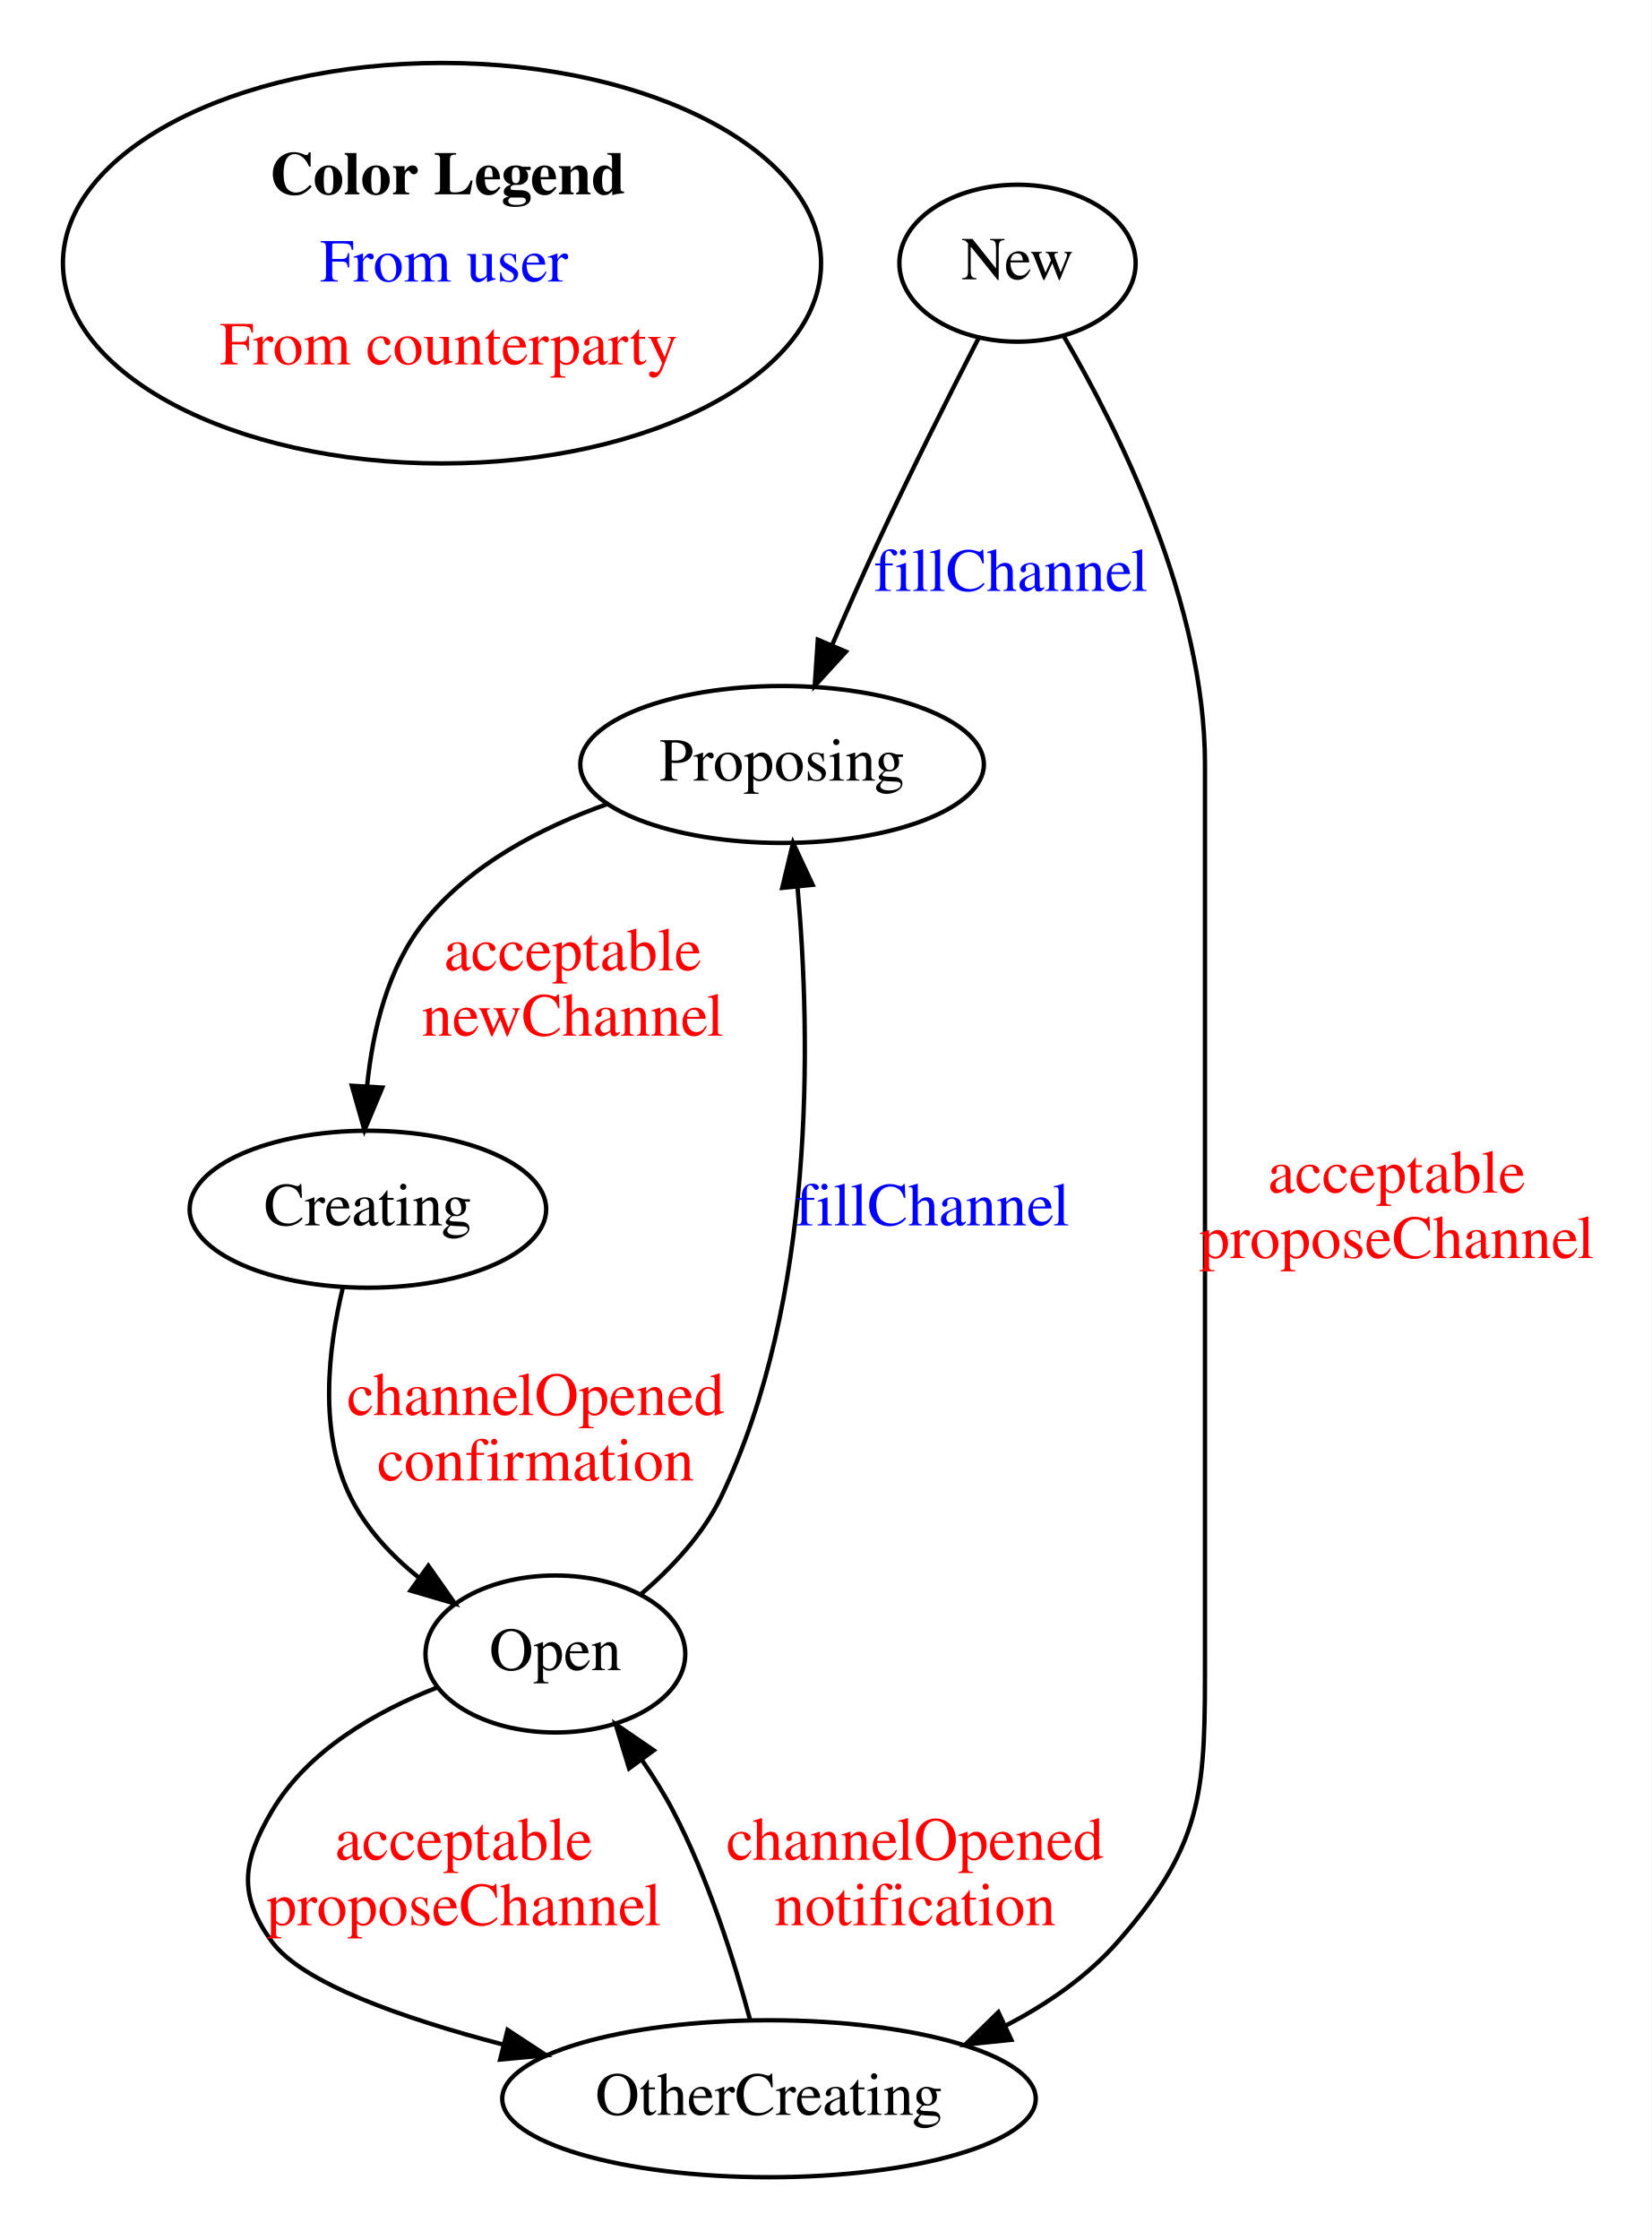
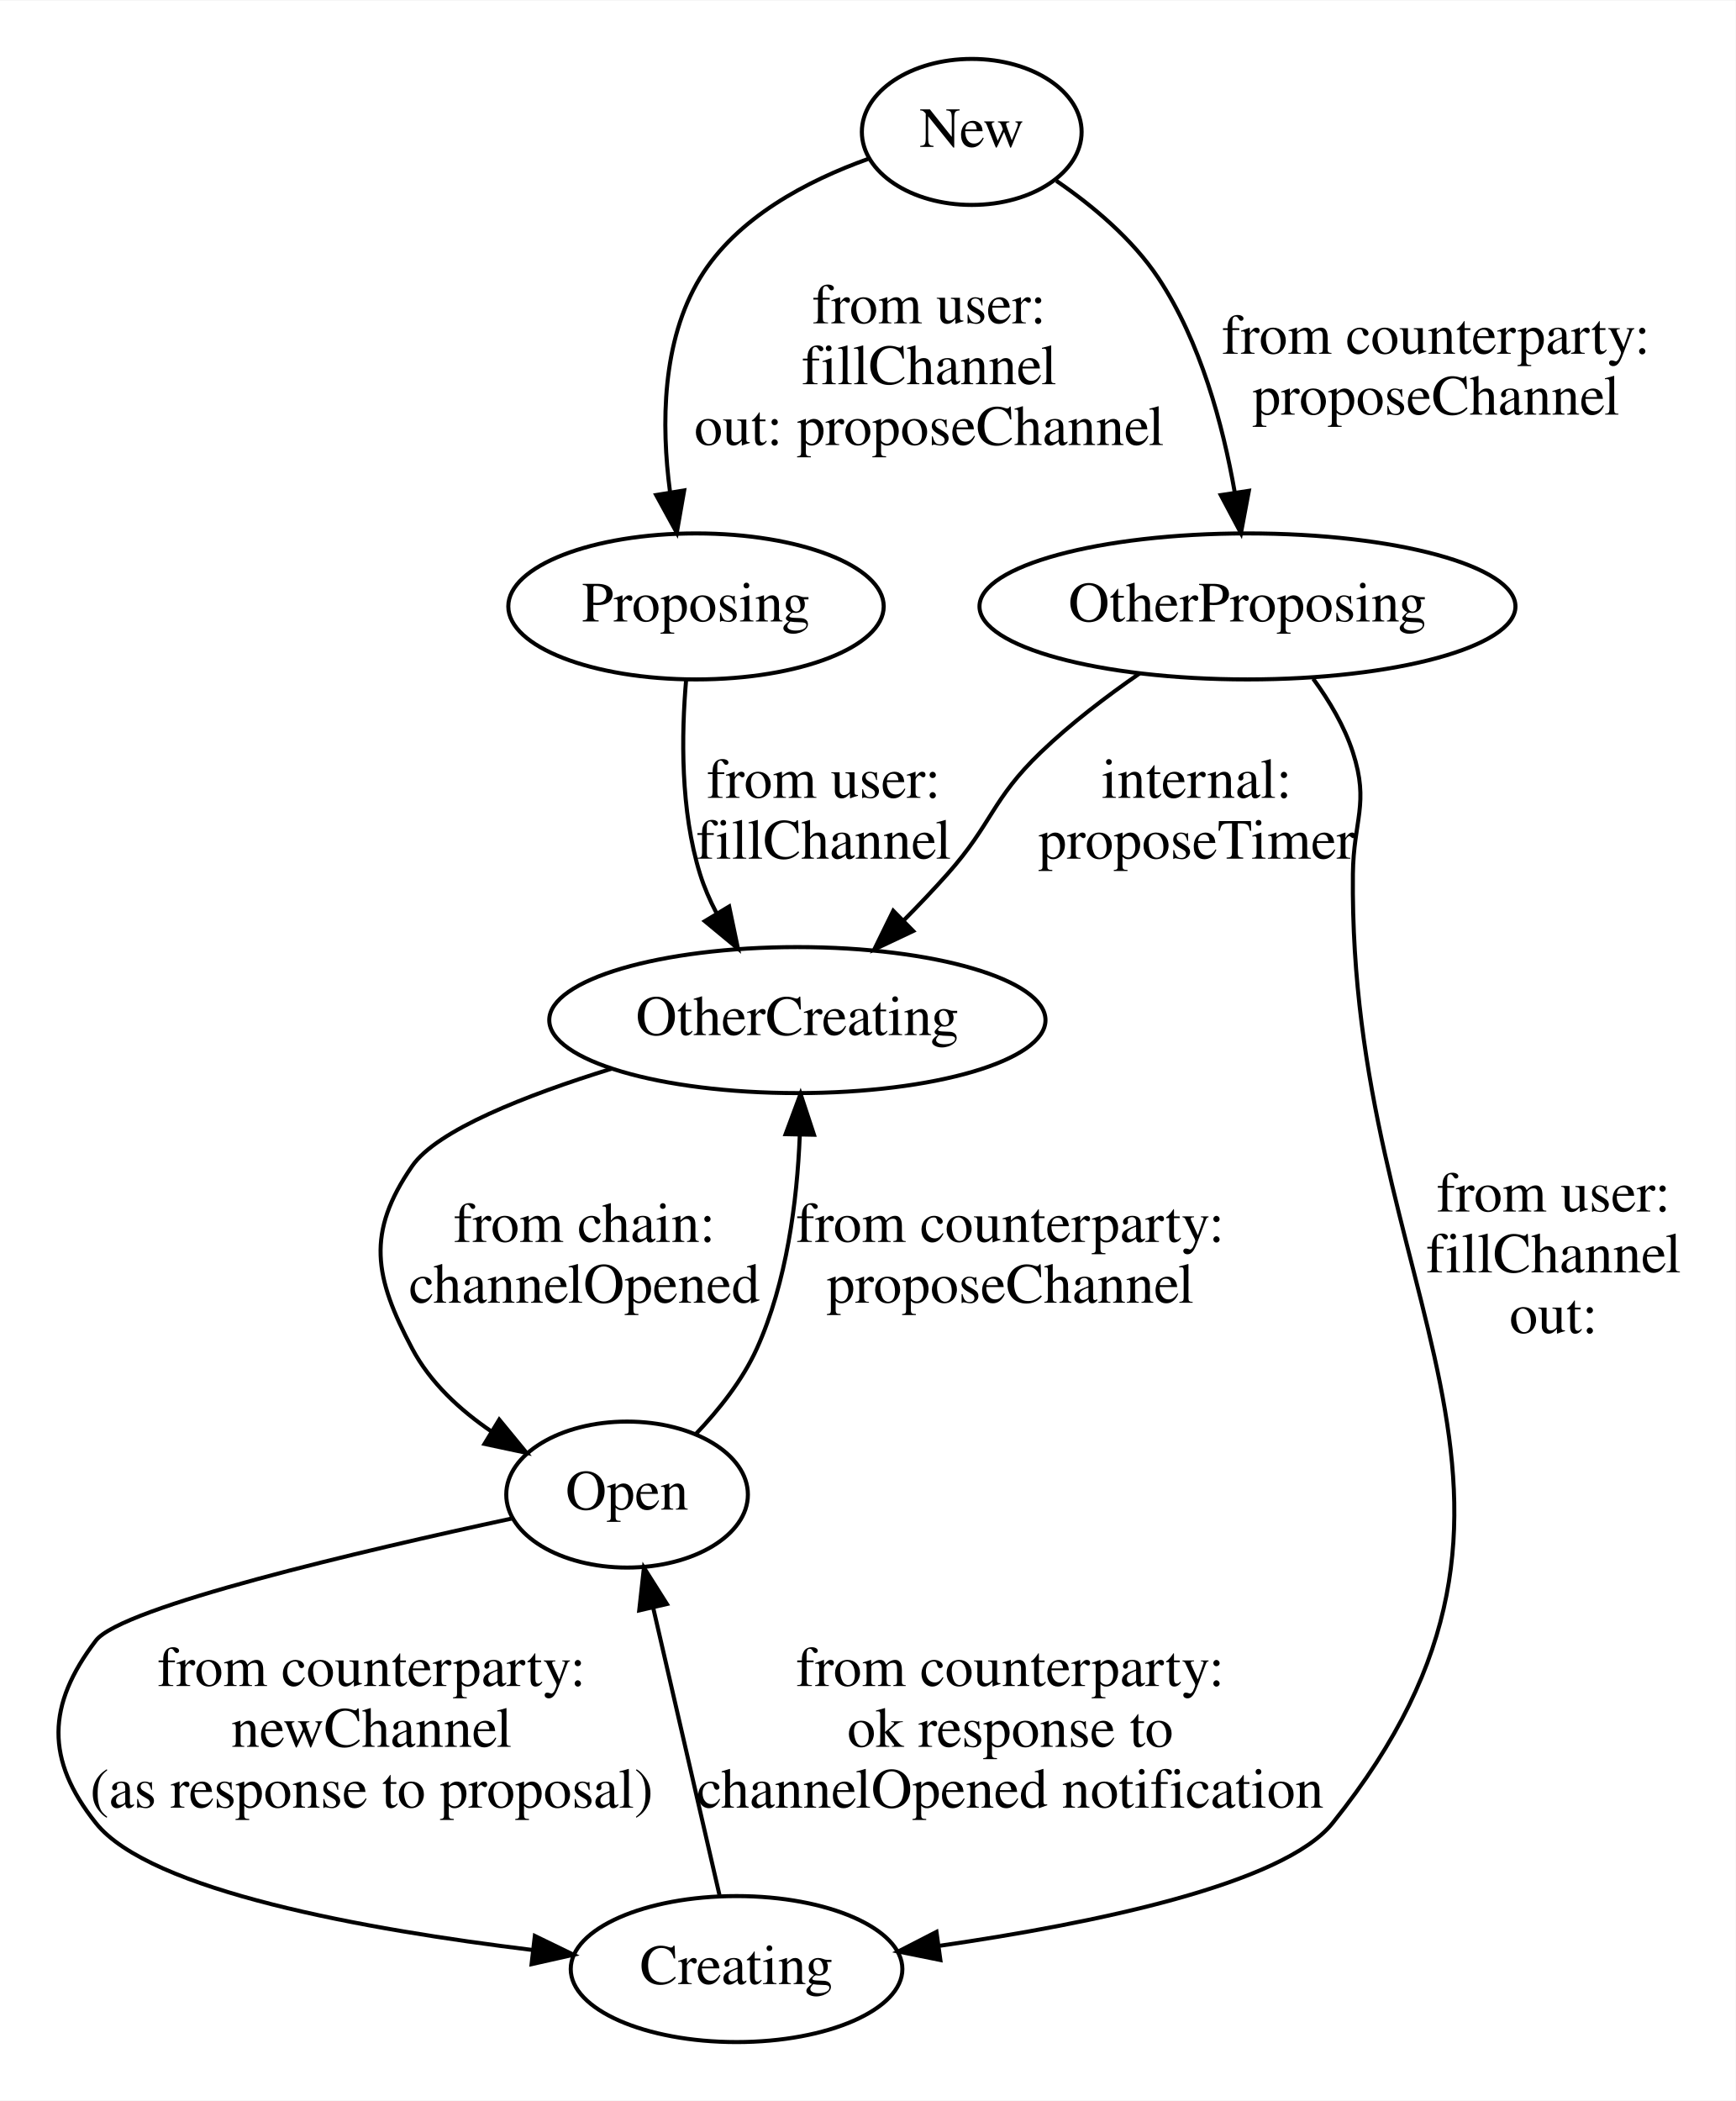
- <svg xmlns="http://www.w3.org/2000/svg" width="379pt" height="514pt" viewBox="0.00 0.00 378.77 513.72">
-   <g id="graph0" class="graph" transform="scale(1 1) rotate(0) translate(14.4 499.3239)">
-     <polygon fill="#ffffff" stroke="transparent" points="-14.4,14.4 -14.4,-499.324 364.374,-499.324 364.374,14.4 -14.4,14.4" />
+ <svg xmlns="http://www.w3.org/2000/svg" width="428pt" height="518pt" viewBox="0.00 0.00 428.05 517.80">
+   <g id="graph0" class="graph" transform="scale(1 1) rotate(0) translate(14.4 503.4)">
+     <polygon fill="#ffffff" stroke="transparent" points="-14.4,14.4 -14.4,-503.4 413.646,-503.4 413.646,14.4 -14.4,14.4" />
    <g id="node1" class="node">
-       <ellipse fill="none" stroke="#000000" cx="86.974" cy="-438.962" rx="86.948" ry="45.924" />
-       <text text-anchor="start" x="47.474" y="-454.762" font-family="Times,serif" font-weight="bold" font-size="14.00" fill="#000000">Color Legend</text>
-       <text text-anchor="start" x="58.974" y="-434.762" font-family="Times,serif" font-size="14.00" fill="#0000ff">From user</text>
-       <text text-anchor="start" x="35.974" y="-415.762" font-family="Times,serif" font-size="14.00" fill="#ff0000">From counterparty</text>
+       <ellipse fill="none" stroke="#000000" cx="225.246" cy="-471" rx="27.097" ry="18" />
+       <text text-anchor="middle" x="225.246" y="-467.3" font-family="Times,serif" font-size="14.00" fill="#000000">New</text>
    </g>
    <g id="node2" class="node">
-       <ellipse fill="none" stroke="#000000" cx="218.974" cy="-438.962" rx="27.097" ry="18" />
-       <text text-anchor="middle" x="218.974" y="-435.262" font-family="Times,serif" font-size="14.00" fill="#000000">New</text>
+       <ellipse fill="none" stroke="#000000" cx="157.246" cy="-354" rx="46.292" ry="18" />
+       <text text-anchor="middle" x="157.246" y="-350.3" font-family="Times,serif" font-size="14.00" fill="#000000">Proposing</text>
+     </g>
+     <g id="edge1" class="edge">
+       <path fill="none" stroke="#000000" d="M199.676,-464.334C184.813,-459.01 167.282,-449.905 158.246,-435 148.795,-419.413 148.658,-398.847 150.826,-382.338" />
+       <polygon fill="#000000" stroke="#000000" points="154.329,-382.606 152.508,-372.169 147.423,-381.464 154.329,-382.606" />
+       <text text-anchor="middle" x="214.746" y="-423.8" font-family="Times,serif" font-size="14.00" fill="#000000">from user:</text>
+       <text text-anchor="middle" x="214.746" y="-408.8" font-family="Times,serif" font-size="14.00" fill="#000000">fillChannel</text>
+       <text text-anchor="middle" x="214.746" y="-393.8" font-family="Times,serif" font-size="14.00" fill="#000000">out: proposeChannel</text>
    </g>
    <g id="node3" class="node">
-       <ellipse fill="none" stroke="#000000" cx="164.974" cy="-324" rx="46.292" ry="18" />
-       <text text-anchor="middle" x="164.974" y="-320.3" font-family="Times,serif" font-size="14.00" fill="#000000">Proposing</text>
+       <ellipse fill="none" stroke="#000000" cx="293.246" cy="-354" rx="66.089" ry="18" />
+       <text text-anchor="middle" x="293.246" y="-350.3" font-family="Times,serif" font-size="14.00" fill="#000000">OtherProposing</text>
    </g>
-     <g id="edge1" class="edge">
-       <path fill="none" stroke="#000000" d="M210.014,-421.717C203.446,-408.917 194.413,-390.985 186.974,-375 183.427,-367.378 179.744,-359.032 176.429,-351.339" />
-       <polygon fill="#000000" stroke="#000000" points="179.609,-349.873 172.466,-342.048 173.171,-352.62 179.609,-349.873" />
-       <text text-anchor="middle" x="217.474" y="-363.8" font-family="Times,serif" font-size="14.00" fill="#0000ff">fillChannel</text>
+     <g id="edge2" class="edge">
+       <path fill="none" stroke="#000000" d="M246.103,-458.949C255.031,-452.825 264.852,-444.632 271.246,-435 281.69,-419.264 287.198,-398.7 290.091,-382.229" />
+       <polygon fill="#000000" stroke="#000000" points="293.59,-382.503 291.64,-372.089 286.67,-381.446 293.59,-382.503" />
+       <text text-anchor="middle" x="339.746" y="-416.3" font-family="Times,serif" font-size="14.00" fill="#000000">from counterparty:</text>
+       <text text-anchor="middle" x="339.746" y="-401.3" font-family="Times,serif" font-size="14.00" fill="#000000">proposeChannel</text>
    </g>
    <g id="node4" class="node">
-       <ellipse fill="none" stroke="#000000" cx="161.974" cy="-18" rx="61.189" ry="18" />
-       <text text-anchor="middle" x="161.974" y="-14.3" font-family="Times,serif" font-size="14.00" fill="#000000">OtherCreating</text>
+       <ellipse fill="none" stroke="#000000" cx="182.246" cy="-252" rx="61.189" ry="18" />
+       <text text-anchor="middle" x="182.246" y="-248.3" font-family="Times,serif" font-size="14.00" fill="#000000">OtherCreating</text>
    </g>
-     <g id="edge2" class="edge">
-       <path fill="none" stroke="#000000" d="M229.603,-422.17C242.337,-400.405 261.974,-360.865 261.974,-324 261.974,-324 261.974,-324 261.974,-120 261.974,-89.349 262.21,-77.021 241.974,-54 234.964,-46.025 225.838,-39.723 216.27,-34.776" />
-       <polygon fill="#000000" stroke="#000000" points="217.555,-31.512 207.015,-30.436 214.583,-37.85 217.555,-31.512" />
-       <text text-anchor="middle" x="305.974" y="-225.8" font-family="Times,serif" font-size="14.00" fill="#ff0000">acceptable</text>
-       <text text-anchor="middle" x="305.974" y="-210.8" font-family="Times,serif" font-size="14.00" fill="#ff0000">proposeChannel</text>
+     <g id="edge3" class="edge">
+       <path fill="none" stroke="#000000" d="M154.813,-335.921C153.637,-322.408 153.378,-303.648 158.246,-288 159.25,-284.772 160.642,-281.567 162.256,-278.476" />
+       <polygon fill="#000000" stroke="#000000" points="165.42,-280.007 167.592,-269.637 159.427,-276.389 165.42,-280.007" />
+       <text text-anchor="middle" x="188.746" y="-306.8" font-family="Times,serif" font-size="14.00" fill="#000000">from user:</text>
+       <text text-anchor="middle" x="188.746" y="-291.8" font-family="Times,serif" font-size="14.00" fill="#000000">fillChannel</text>
+     </g>
+     <g id="edge4" class="edge">
+       <path fill="none" stroke="#000000" d="M266.648,-337.479C258.417,-331.789 249.59,-325.06 242.246,-318 230.134,-306.356 230.407,-300.558 219.246,-288 215.835,-284.163 212.099,-280.24 208.352,-276.463" />
+       <polygon fill="#000000" stroke="#000000" points="210.8,-273.962 201.22,-269.438 205.889,-278.949 210.8,-273.962" />
+       <text text-anchor="middle" x="280.746" y="-306.8" font-family="Times,serif" font-size="14.00" fill="#000000">internal:</text>
+       <text text-anchor="middle" x="280.746" y="-291.8" font-family="Times,serif" font-size="14.00" fill="#000000">proposeTimer</text>
    </g>
    <g id="node5" class="node">
-       <ellipse fill="none" stroke="#000000" cx="69.974" cy="-222" rx="40.893" ry="18" />
-       <text text-anchor="middle" x="69.974" y="-218.3" font-family="Times,serif" font-size="14.00" fill="#000000">Creating</text>
+       <ellipse fill="none" stroke="#000000" cx="167.246" cy="-18" rx="40.893" ry="18" />
+       <text text-anchor="middle" x="167.246" y="-14.3" font-family="Times,serif" font-size="14.00" fill="#000000">Creating</text>
    </g>
-     <g id="edge3" class="edge">
-       <path fill="none" stroke="#000000" d="M124.975,-314.952C109.713,-309.555 93.478,-301.101 82.974,-288 74.528,-277.465 71.059,-262.982 69.795,-250.268" />
-       <polygon fill="#000000" stroke="#000000" points="73.279,-249.902 69.19,-240.128 66.292,-250.319 73.279,-249.902" />
-       <text text-anchor="middle" x="116.974" y="-276.8" font-family="Times,serif" font-size="14.00" fill="#ff0000">acceptable</text>
-       <text text-anchor="middle" x="116.974" y="-261.8" font-family="Times,serif" font-size="14.00" fill="#ff0000">newChannel</text>
+     <g id="edge5" class="edge">
+       <path fill="none" stroke="#000000" d="M309.444,-336.177C313.434,-330.726 317.158,-324.455 319.246,-318 323.348,-305.313 319.388,-301.333 319.246,-288 318.135,-183.982 379.331,-135.147 314.246,-54 302.112,-38.871 255.091,-29.22 217.453,-23.759" />
+       <polygon fill="#000000" stroke="#000000" points="217.509,-20.233 207.123,-22.329 216.549,-27.167 217.509,-20.233" />
+       <text text-anchor="middle" x="368.746" y="-204.8" font-family="Times,serif" font-size="14.00" fill="#000000">from user:</text>
+       <text text-anchor="middle" x="368.746" y="-189.8" font-family="Times,serif" font-size="14.00" fill="#000000">fillChannel</text>
+       <text text-anchor="middle" x="368.746" y="-174.8" font-family="Times,serif" font-size="14.00" fill="#000000">out: </text>
    </g>
    <g id="node6" class="node">
-       <ellipse fill="none" stroke="#000000" cx="112.974" cy="-120" rx="29.795" ry="18" />
-       <text text-anchor="middle" x="112.974" y="-116.3" font-family="Times,serif" font-size="14.00" fill="#000000">Open</text>
-     </g>
-     <g id="edge4" class="edge">
-       <path fill="none" stroke="#000000" d="M157.661,-35.998C153.998,-49.637 148.046,-68.594 139.974,-84 137.935,-87.893 135.488,-91.813 132.911,-95.56" />
-       <polygon fill="#000000" stroke="#000000" points="129.888,-93.764 126.794,-103.897 135.532,-97.905 129.888,-93.764" />
-       <text text-anchor="middle" x="195.474" y="-72.8" font-family="Times,serif" font-size="14.00" fill="#ff0000">channelOpened</text>
-       <text text-anchor="middle" x="195.474" y="-57.8" font-family="Times,serif" font-size="14.00" fill="#ff0000">notification</text>
-     </g>
-     <g id="edge5" class="edge">
-       <path fill="none" stroke="#000000" d="M64.214,-203.954C60.868,-190.117 58.606,-170.925 65.974,-156 69.557,-148.742 75.383,-142.543 81.734,-137.438" />
-       <polygon fill="#000000" stroke="#000000" points="83.843,-140.232 89.928,-131.559 79.762,-134.544 83.843,-140.232" />
-       <text text-anchor="middle" x="108.474" y="-174.8" font-family="Times,serif" font-size="14.00" fill="#ff0000">channelOpened</text>
-       <text text-anchor="middle" x="108.474" y="-159.8" font-family="Times,serif" font-size="14.00" fill="#ff0000">confirmation</text>
+       <ellipse fill="none" stroke="#000000" cx="140.246" cy="-135" rx="29.795" ry="18" />
+       <text text-anchor="middle" x="140.246" y="-131.3" font-family="Times,serif" font-size="14.00" fill="#000000">Open</text>
    </g>
    <g id="edge7" class="edge">
-       <path fill="none" stroke="#000000" d="M132.529,-133.651C139.571,-139.652 146.803,-147.317 150.974,-156 172.642,-201.112 171.61,-260.913 168.536,-295.653" />
-       <polygon fill="#000000" stroke="#000000" points="165.013,-295.7 167.492,-306.001 171.978,-296.403 165.013,-295.7" />
-       <text text-anchor="middle" x="199.474" y="-218.3" font-family="Times,serif" font-size="14.00" fill="#0000ff">fillChannel</text>
+       <path fill="none" stroke="#000000" d="M136.433,-240.013C115.221,-233.445 93.359,-224.854 87.246,-216 75.882,-199.542 77.885,-188.674 87.246,-171 91.681,-162.626 99.033,-155.839 106.87,-150.51" />
+       <polygon fill="#000000" stroke="#000000" points="108.723,-153.48 115.448,-145.293 105.086,-147.499 108.723,-153.48" />
+       <text text-anchor="middle" x="129.746" y="-197.3" font-family="Times,serif" font-size="14.00" fill="#000000">from chain:</text>
+       <text text-anchor="middle" x="129.746" y="-182.3" font-family="Times,serif" font-size="14.00" fill="#000000">channelOpened</text>
    </g>
    <g id="edge6" class="edge">
-       <path fill="none" stroke="#000000" d="M85.763,-112.281C71.85,-106.801 56.161,-97.892 47.974,-84 41.205,-72.513 40.092,-64.754 47.974,-54 54.845,-44.625 77.524,-36.563 100.864,-30.459" />
-       <polygon fill="#000000" stroke="#000000" points="102.008,-33.781 110.863,-27.965 100.313,-26.989 102.008,-33.781" />
-       <text text-anchor="middle" x="91.974" y="-72.8" font-family="Times,serif" font-size="14.00" fill="#ff0000">acceptable</text>
-       <text text-anchor="middle" x="91.974" y="-57.8" font-family="Times,serif" font-size="14.00" fill="#ff0000">proposeChannel</text>
+       <path fill="none" stroke="#000000" d="M163.037,-36.238C158.65,-55.246 151.722,-85.267 146.655,-107.225" />
+       <polygon fill="#000000" stroke="#000000" points="143.244,-106.444 144.405,-116.975 150.064,-108.018 143.244,-106.444" />
+       <text text-anchor="middle" x="234.746" y="-87.8" font-family="Times,serif" font-size="14.00" fill="#000000">from counterparty:</text>
+       <text text-anchor="middle" x="234.746" y="-72.8" font-family="Times,serif" font-size="14.00" fill="#000000">ok response to</text>
+       <text text-anchor="middle" x="234.746" y="-57.8" font-family="Times,serif" font-size="14.00" fill="#000000">channelOpened notification</text>
+     </g>
+     <g id="edge8" class="edge">
+       <path fill="none" stroke="#000000" d="M157.238,-149.972C162.937,-155.935 168.731,-163.228 172.246,-171 179.647,-187.364 182.17,-207.38 182.832,-223.421" />
+       <polygon fill="#000000" stroke="#000000" points="179.34,-223.865 183.03,-233.797 186.339,-223.732 179.34,-223.865" />
+       <text text-anchor="middle" x="234.746" y="-197.3" font-family="Times,serif" font-size="14.00" fill="#000000">from counterparty:</text>
+       <text text-anchor="middle" x="234.746" y="-182.3" font-family="Times,serif" font-size="14.00" fill="#000000">proposeChannel</text>
+     </g>
+     <g id="edge9" class="edge">
+       <path fill="none" stroke="#000000" d="M111.706,-129.068C75.096,-121.174 15.537,-107.254 9.246,-99 -2.879,-83.094 -3.227,-69.634 9.246,-54 22.59,-37.274 75.858,-27.715 116.895,-22.71" />
+       <polygon fill="#000000" stroke="#000000" points="117.502,-26.164 127.033,-21.535 116.696,-19.21 117.502,-26.164" />
+       <text text-anchor="middle" x="77.246" y="-87.8" font-family="Times,serif" font-size="14.00" fill="#000000">from counterparty:</text>
+       <text text-anchor="middle" x="77.246" y="-72.8" font-family="Times,serif" font-size="14.00" fill="#000000">newChannel</text>
+       <text text-anchor="middle" x="77.246" y="-57.8" font-family="Times,serif" font-size="14.00" fill="#000000">(as response to proposal)</text>
    </g>
  </g>
</svg>
